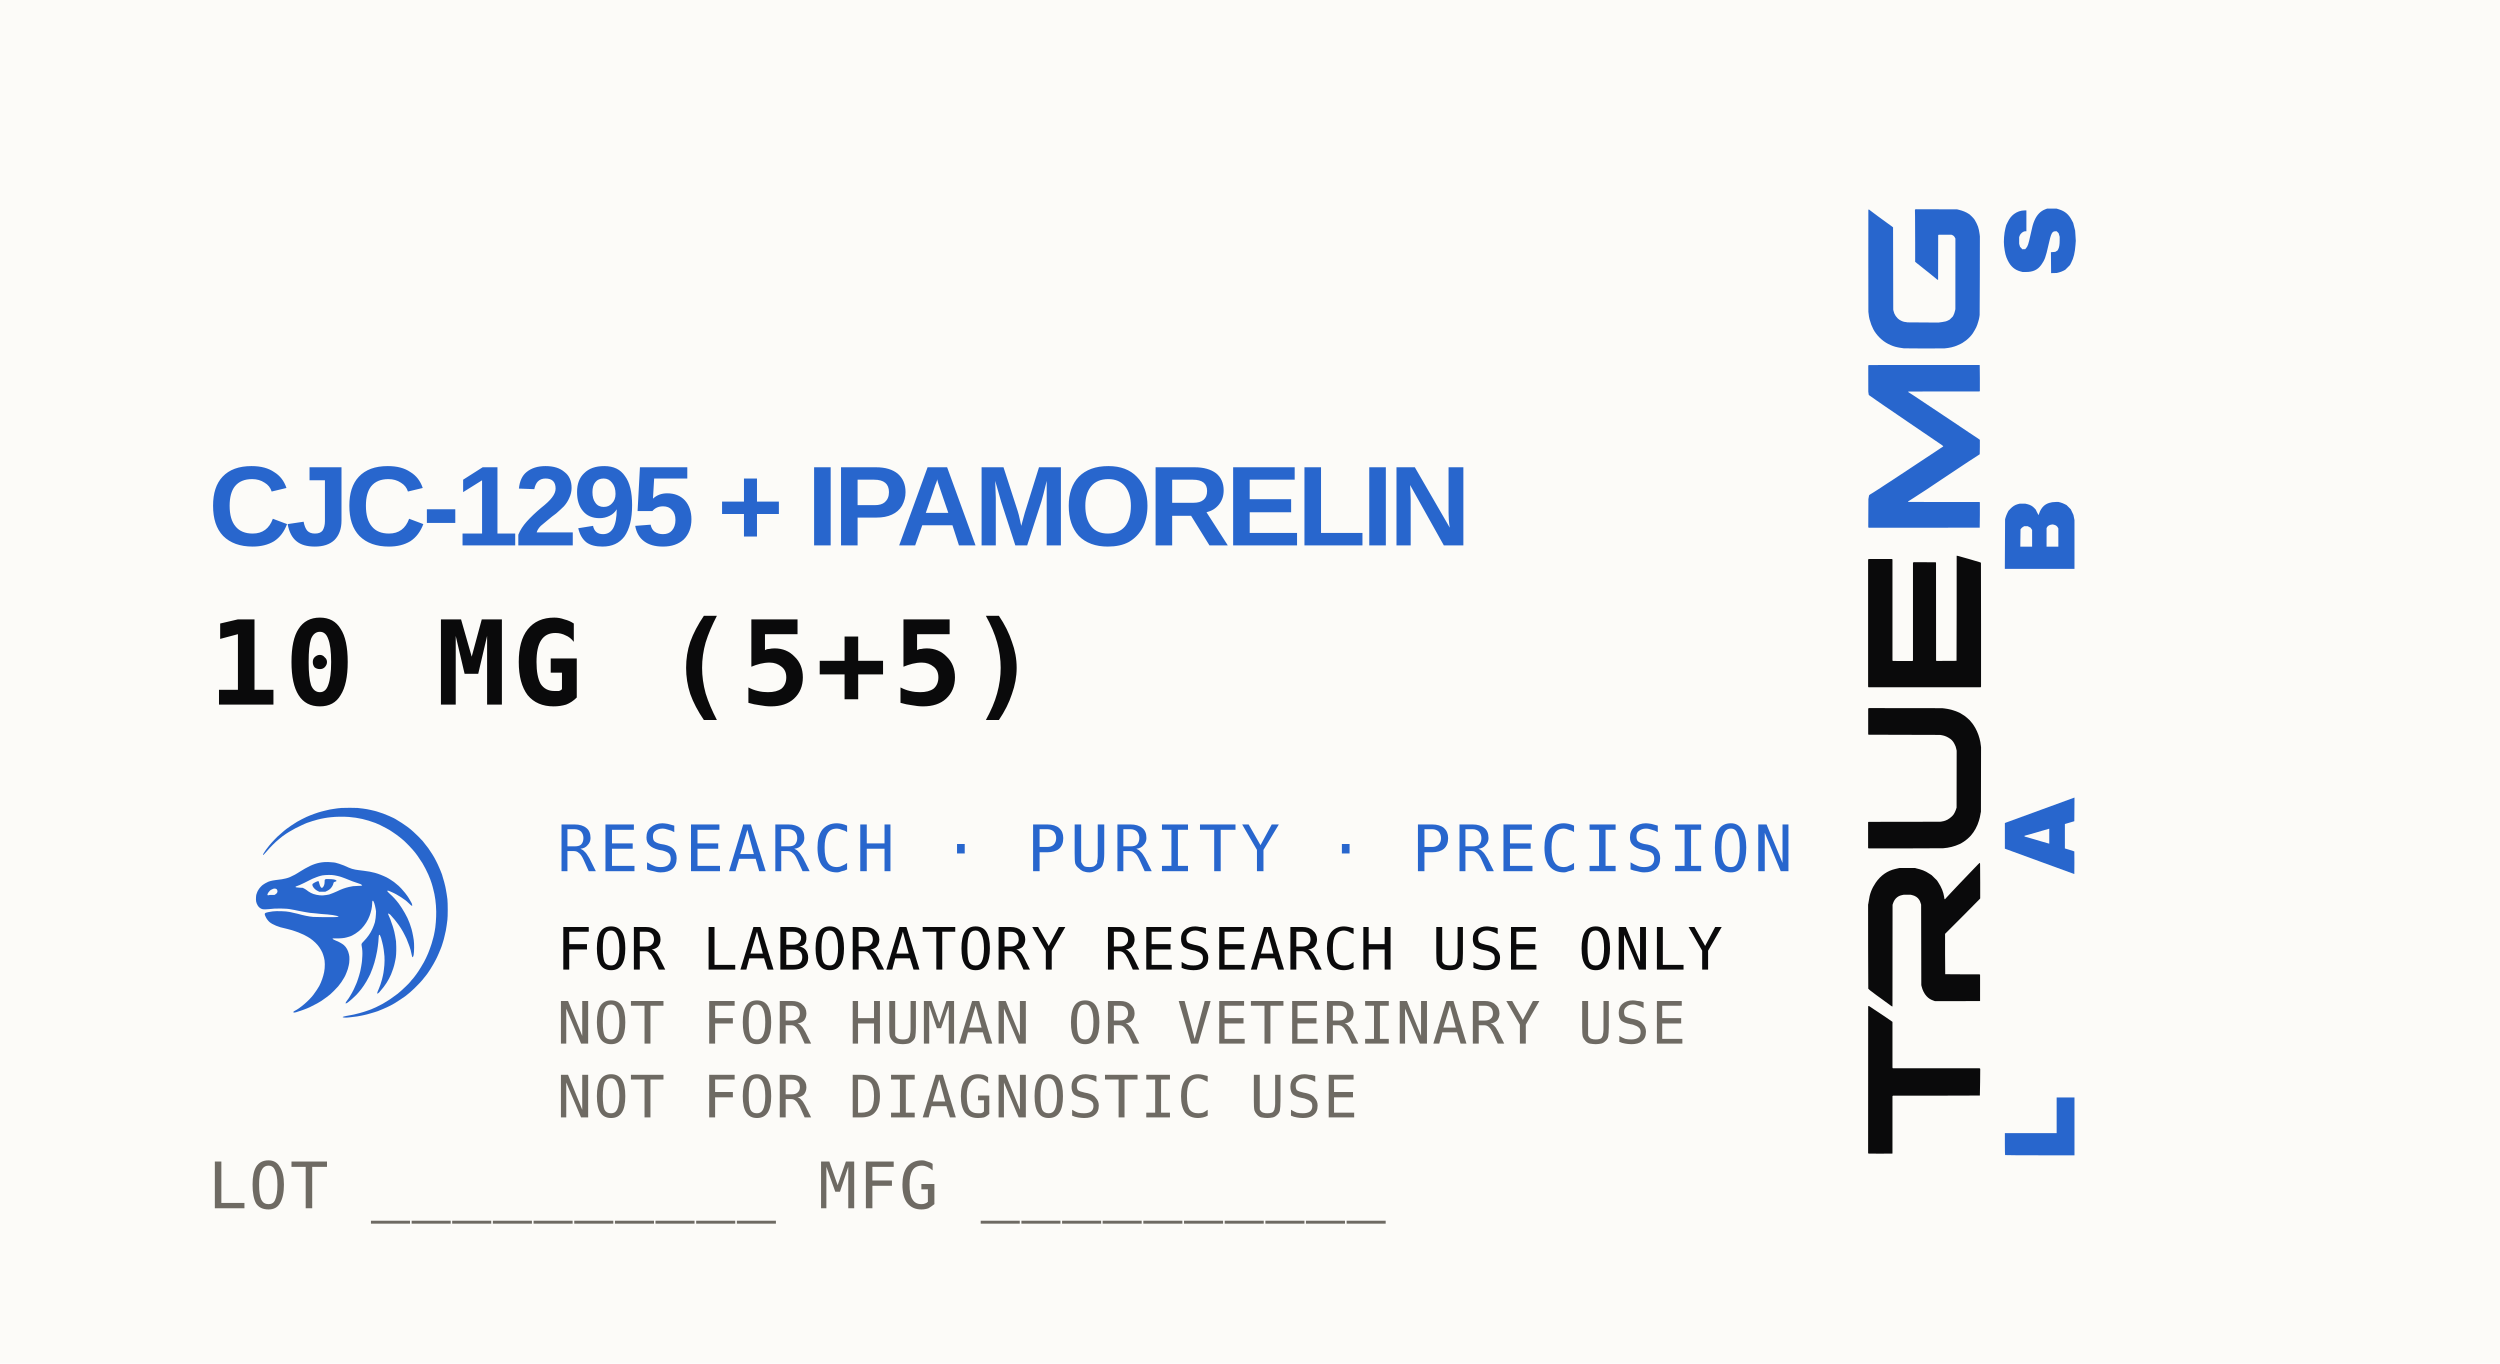
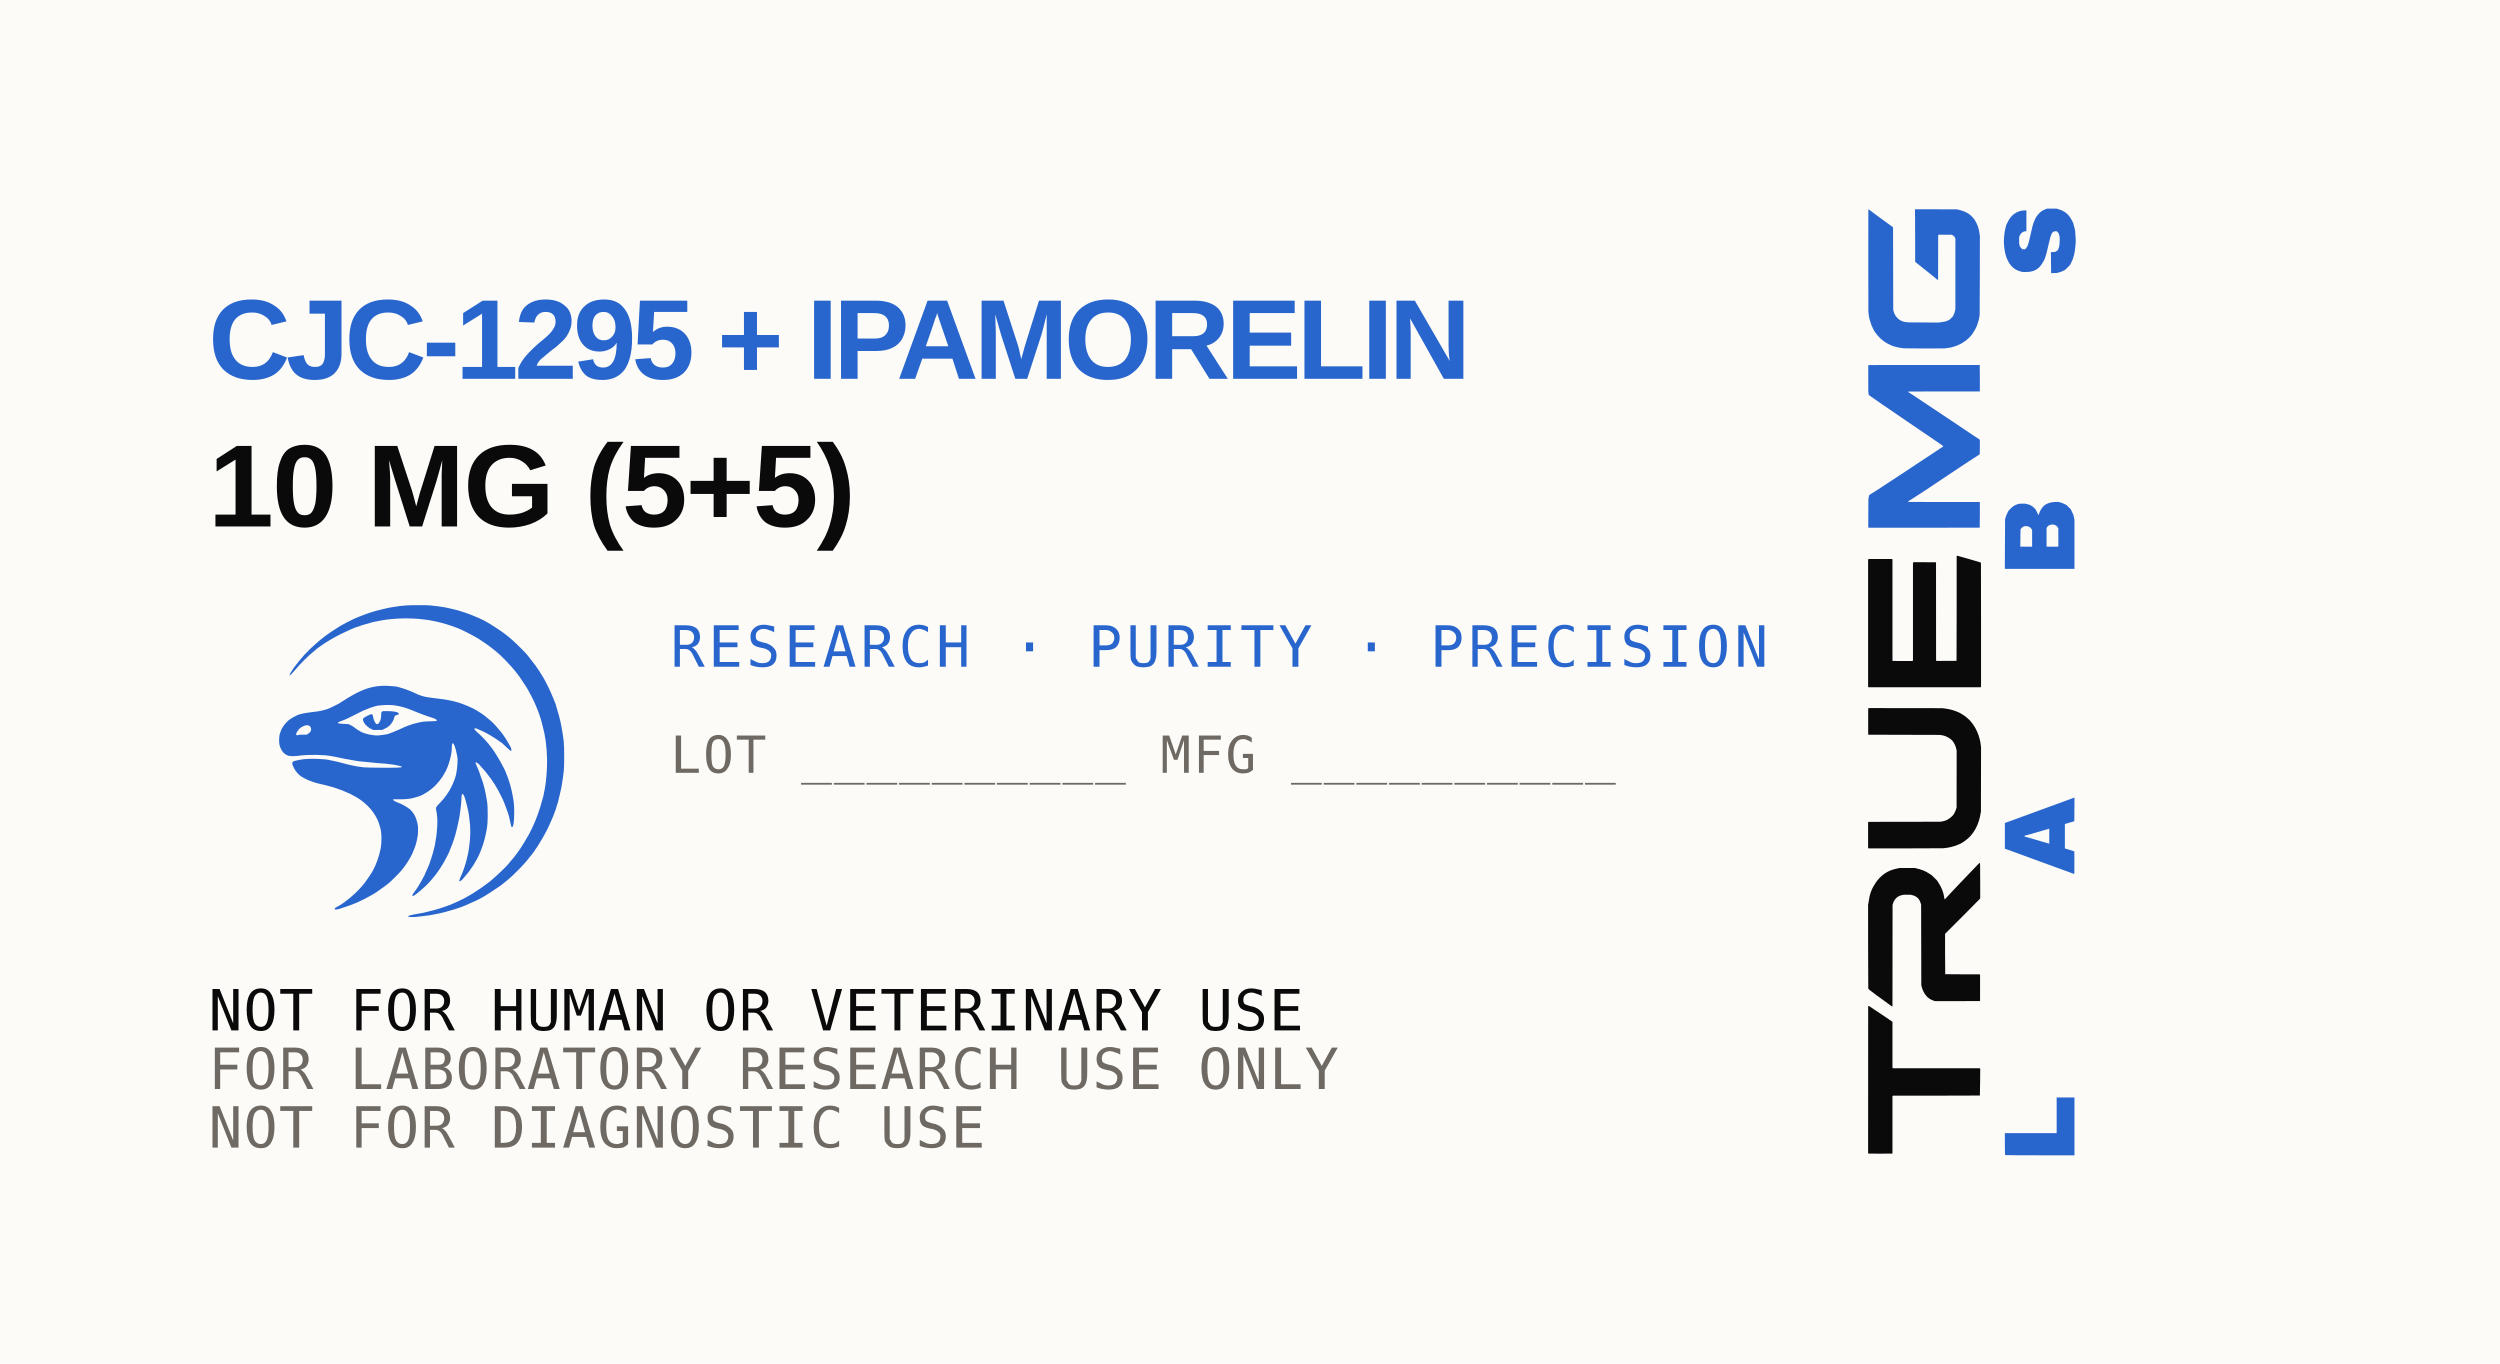
<svg xmlns="http://www.w3.org/2000/svg" width="66.0mm" height="36.0mm" viewBox="0 0 66.0 36.0">
  <rect x="0" y="0" width="66.0" height="36.0" fill="#FCFBF8" />
  <g transform="translate(49.30,30.50) rotate(-90) scale(0.004437)">
    <g transform="translate(0,681) scale(0.025,-0.025)" stroke="none">
      <g fill="#0A0A0B">
        <path d="M465 27020 l-58 -59 -15 -2770 c-8 -1524 0 -2802 18 -2841 l33 -70 6816 0 6815 0 61 -61 61 -61 -3 -10322 c-2 -5867 12 -10336 32 -10355 19 -18 1457 -45 3195 -61 l3160 -28 70 77 70 78 0 10325 0 10325 77 42 78 41 5439 0 5440 0 86 110 c125 160 843 1198 1065 1538 295 455 724 1099 1709 2569 l910 1356 -12 104 -12 103 -17488 9 -17488 9 -59 -58z" />
        <path d="M39653 27037 c-49 -18 -221 -200 -384 -405 -458 -576 -1855 -2468 -2161 -2925 -179 -268 -743 -1037 -1416 -1929 -166 -221 -278 -407 -266 -440 l22 -57 12086 -12 12086 -12 278 -88 c640 -203 1152 -536 1485 -965 307 -395 445 -712 569 -1304 l66 -320 0 -800 0 -800 -66 -300 c-181 -812 -569 -1408 -1152 -1768 -273 -168 -352 -202 -789 -341 l-351 -111 -9580 -21 -9580 -22 -300 -72 c-898 -215 -1753 -647 -2317 -1169 -555 -514 -833 -960 -1109 -1776 l-74 -220 -9 -5315 c-6 -2923 5 -5341 24 -5374 l33 -60 3113 -1 3113 0 48 65 47 66 6 4063 c3 2235 15 4080 27 4100 13 21 2011 36 4813 36 l4790 0 4138 -4134 c2275 -2274 4176 -4155 4224 -4180 l88 -46 3836 0 c2110 0 4003 12 4207 26 l369 26 19 50 c22 57 -449 537 -1427 1453 -693 648 -3219 3069 -3680 3525 -144 143 -513 492 -821 776 -307 284 -765 716 -1018 960 -460 444 -678 647 -1334 1239 l-350 316 13 64 12 65 180 30 c98 16 287 47 419 68 1108 179 2211 624 3280 1324 l560 366 620 626 620 626 263 400 c457 695 732 1203 890 1648 218 612 370 1114 408 1352 14 88 56 250 92 360 l67 200 0 1860 0 1860 -67 280 c-37 154 -105 451 -152 660 -425 1916 -1544 3522 -3281 4711 -1373 939 -2719 1447 -4380 1652 -176 22 -437 66 -580 99 l-260 59 -9960 -6 c-5478 -3 -9999 -20 -10047 -38z" />
        <path d="M73081 27003 l-41 -78 3 -8632 c2 -4748 18 -8831 36 -9073 101 -1383 432 -2698 970 -3860 66 -143 137 -296 156 -340 20 -44 107 -188 194 -320 88 -132 189 -294 225 -360 209 -379 985 -1283 1459 -1702 967 -852 2219 -1538 3517 -1926 650 -194 1101 -302 1480 -354 165 -23 381 -62 480 -87 l180 -46 7678 -14 7679 -14 341 41 c875 105 996 127 1782 328 1078 274 2363 850 3164 1418 90 64 252 177 360 252 187 130 549 429 780 644 172 160 902 995 1009 1154 55 80 204 315 333 521 129 206 275 440 325 520 50 80 106 181 125 225 20 44 83 188 142 320 184 414 294 707 421 1120 67 220 148 481 179 580 32 99 77 306 101 460 24 154 62 337 84 406 22 69 70 384 107 700 l66 574 11 8700 12 8700 -51 100 -50 100 -3067 0 -3067 0 -52 -52 -52 -52 -24 -8508 -24 -8508 -44 -260 c-110 -664 -270 -1122 -588 -1684 -416 -734 -817 -1122 -1520 -1473 -547 -273 -643 -308 -1159 -424 l-449 -100 -6776 10 -6776 11 -200 71 c-110 39 -290 99 -400 133 -249 78 -763 334 -1012 503 -573 388 -1285 1345 -1482 1993 -23 77 -72 239 -109 360 -36 121 -85 364 -108 540 l-41 320 -14 8515 -13 8515 -45 55 -46 55 -3073 0 -3074 0 -42 -77z" />
        <path d="M111470 27037 l-70 -41 0 -13357 0 -13356 77 -42 78 -41 14699 0 c8085 0 14727 11 14761 23 73 29 147 254 589 1797 45 154 107 361 140 460 63 190 147 481 240 830 105 394 171 630 288 1030 333 1138 450 1584 428 1620 l-25 40 -12447 1 c-6847 0 -12469 14 -12496 31 l-47 30 -13 2367 -12 2367 52 52 52 52 11644 8 11643 7 44 44 44 44 13 2601 14 2601 -64 97 -64 98 -11636 0 -11636 0 -65 65 -65 65 9 2319 10 2320 55 55 56 56 12035 0 12036 0 42 77 41 78 0 2733 0 2734 -61 88 -61 87 -15129 1 -15129 0 -70 -41z" />
      </g>
      <g fill="#2866CD">
        <path d="M149428 26991 l-69 -51 0 -13193 c0 -7256 10 -13210 23 -13230 14 -22 1228 -37 3012 -37 l2990 0 48 48 48 48 0 8485 c0 4667 11 8496 24 8510 51 51 137 -27 250 -225 101 -177 300 -490 866 -1360 66 -102 354 -541 640 -976 286 -435 601 -923 700 -1084 99 -162 321 -503 493 -760 172 -256 505 -753 740 -1103 235 -350 445 -663 467 -695 22 -31 510 -762 1084 -1623 574 -861 1170 -1754 1324 -1985 154 -231 405 -609 558 -840 153 -231 503 -754 776 -1163 274 -408 516 -772 538 -808 22 -36 195 -296 384 -577 189 -282 556 -836 816 -1232 1081 -1646 1205 -1838 1541 -2380 75 -121 155 -233 178 -249 22 -17 800 -30 1727 -30 l1686 -1 119 135 c65 75 217 295 338 490 237 384 977 1507 1354 2055 228 331 2457 3644 2617 3889 44 67 699 1051 1456 2187 757 1135 1423 2135 1480 2222 180 274 1884 2825 1961 2936 156 223 1269 1899 1393 2098 72 114 250 393 396 620 l265 412 64 -13 65 -12 10 -8456 10 -8455 45 -54 45 -54 3045 1 c1675 0 3068 15 3097 33 l52 33 3 9997 c2 5498 1 11430 -2 13183 l-5 3187 -64 64 -64 64 -3106 -3 -3106 -4 -378 -57 -379 -56 -90 -91 c-86 -86 -510 -688 -1208 -1715 -174 -255 -384 -561 -468 -680 -84 -119 -276 -396 -427 -616 -151 -220 -458 -665 -682 -990 -1061 -1535 -1504 -2184 -2993 -4392 -102 -151 -291 -424 -420 -606 -395 -558 -1826 -2658 -2692 -3952 -243 -363 -534 -795 -646 -960 -362 -533 -933 -1370 -1216 -1780 -151 -220 -481 -706 -734 -1080 -645 -958 -666 -976 -803 -710 -42 83 -173 285 -290 450 -117 165 -304 439 -414 609 -110 170 -319 485 -464 700 -262 388 -699 1050 -1710 2591 -288 440 -580 881 -649 980 -69 99 -254 378 -411 620 -158 242 -361 548 -451 680 -281 410 -2516 3790 -2639 3990 -64 104 -235 365 -380 580 -145 214 -333 498 -417 630 -84 132 -354 546 -599 920 -245 374 -615 940 -823 1259 -207 318 -435 660 -505 760 -71 99 -211 316 -313 481 -101 165 -291 462 -420 660 -130 198 -296 457 -368 575 -72 117 -167 271 -211 341 -44 69 -139 228 -212 352 -169 288 -192 306 -474 358 -129 23 -333 61 -454 84 l-220 41 -3341 16 -3341 15 -70 -51z" />
        <path d="M200748 27015 c-12 -12 -199 -36 -415 -54 -432 -34 -1041 -135 -1353 -224 -1056 -300 -1666 -529 -2360 -890 -1428 -741 -2792 -2118 -3512 -3547 -409 -812 -663 -1509 -787 -2160 -25 -132 -70 -357 -100 -500 -79 -379 -135 -742 -162 -1060 -43 -494 -55 -9253 -14 -9700 56 -610 149 -1204 259 -1660 102 -419 325 -1132 377 -1200 16 -22 80 -166 140 -320 130 -331 384 -846 530 -1076 305 -481 394 -610 605 -874 491 -615 1084 -1182 1642 -1570 290 -202 1442 -860 1505 -860 28 0 101 -26 164 -59 200 -104 621 -251 1093 -383 253 -70 546 -153 651 -184 105 -31 330 -75 500 -97 170 -23 390 -53 489 -68 99 -14 4347 -33 9440 -40 l9260 -14 540 64 c656 78 1322 222 1791 386 457 161 1227 540 1629 803 397 259 1101 959 1378 1369 420 622 746 1395 972 2303 l125 500 14 4945 15 4946 -71 71 -71 71 -1581 -27 c-870 -14 -3652 -26 -6184 -26 l-4603 0 -358 -430 c-730 -878 -909 -1102 -1673 -2099 -240 -314 -558 -715 -706 -891 -148 -176 -383 -466 -523 -644 -337 -431 -699 -871 -887 -1081 -88 -98 -148 -202 -140 -243 l14 -72 5305 -10 5304 -10 53 -64 53 -63 2 -1507 2 -1506 -91 -224 c-110 -274 -304 -474 -603 -623 l-226 -113 -8400 4 -8400 4 -320 70 c-469 102 -882 246 -1179 409 l-261 145 -360 364 -361 364 -139 260 c-255 475 -361 834 -439 1480 -25 209 -65 499 -88 643 l-43 264 25 3744 25 3744 40 105 c22 58 40 190 41 293 1 337 223 944 505 1380 483 748 1297 1294 2194 1474 l240 48 9794 23 9795 22 117 140 c64 77 166 212 225 299 139 203 491 691 749 1038 529 712 1029 1396 1202 1646 106 153 235 331 287 397 354 447 648 839 1069 1427 120 168 302 408 403 532 l184 226 -13 87 -12 88 -12145 8 c-6680 5 -12155 -1 -12167 -13z" />
      </g>
    </g>
    <g transform="translate(0,811.8) scale(2.00071)">
      <g transform="translate(0,214) scale(0.025,-0.025)" fill="#2866CD" stroke="none">
        <path d="M108180 8534 c-883 -105 -1223 -191 -1720 -433 -723 -354 -1137 -832 -1320 -1524 l-62 -237 -3 -388 c-4 -854 255 -1416 851 -1840 580 -413 916 -536 2354 -856 1425 -317 1640 -428 1640 -841 l0 -141 -113 -114 -114 -113 -214 -63 -214 -64 -425 0 c-504 0 -844 55 -1052 172 l-152 85 -83 134 -83 134 -20 258 -21 258 -1245 -10 -1244 -11 9 -334 9 -334 66 -266 c36 -146 121 -374 189 -506 l125 -240 281 -282 281 -281 281 -146 c560 -291 1154 -435 2099 -509 l500 -39 606 38 606 39 461 117 462 116 312 163 c696 362 1073 805 1299 1525 l94 299 -2 560 -2 560 -94 240 c-217 556 -654 973 -1318 1259 -413 178 -717 261 -1834 501 -954 205 -1224 295 -1434 476 l-146 126 -4 173 -5 172 146 134 147 134 173 52 173 51 400 1 400 1 151 -53 c299 -106 549 -418 549 -685 l0 -122 1240 0 1240 0 0 232 c0 429 -157 880 -432 1244 -232 306 -531 541 -948 745 l-360 176 -388 100 c-588 151 -1538 223 -2092 157z" />
        <path d="M27 8413 c-15 -14 -27 -1877 -27 -4140 l0 -4113 3440 0 3440 0 0 1060 0 1060 -2120 0 -2120 0 0 3080 0 3080 -1293 0 c-712 0 -1306 -12 -1320 -27z" />
        <path d="M36449 8370 c-16 -38 -696 -1897 -1510 -4130 l-1482 -4060 1338 -11 c735 -5 1345 -2 1355 8 10 10 94 267 186 571 l167 552 1453 0 1453 0 166 -560 166 -560 1408 -11 1408 -10 -54 150 c-226 634 -2882 7899 -2925 8001 l-54 130 -1523 0 -1524 0 -28 -70z m1733 -2892 c92 -340 278 -981 413 -1425 135 -444 245 -826 245 -850 l0 -43 -880 0 -880 0 0 35 c0 20 118 428 261 908 144 480 325 1099 402 1375 77 276 150 534 162 574 12 40 41 66 65 58 l43 -14 169 -618z" />
        <path d="M69760 4303 l0 -4143 2902 0 2901 0 309 62 308 62 334 158 333 158 252 251 251 252 125 248 c69 137 153 351 185 477 l60 229 -1 321 c-1 601 -160 1085 -470 1430 -201 224 -556 447 -848 535 -133 40 -241 82 -241 95 0 12 146 91 325 175 l324 152 189 177 c231 216 381 483 460 821 l61 257 0 322 1 321 -62 239 c-83 323 -270 621 -559 892 l-241 226 -260 128 c-143 71 -368 160 -499 198 l-239 69 -2950 15 -2950 15 0 -4142z m4807 2197 c59 -44 145 -145 190 -225 l83 -146 0 -196 0 -196 -90 -178 -90 -178 -136 -91 -136 -90 -994 0 -994 0 0 702 0 702 1030 -12 1030 -12 107 -80z m151 -3079 c149 -77 276 -287 306 -506 l24 -176 -47 -179 c-53 -196 -161 -336 -329 -424 l-108 -56 -1082 0 -1082 0 0 700 0 700 1102 0 1102 0 114 -59z" />
      </g>
    </g>
  </g>
-   <text x="5.5" y="14.40" font-family="Archivo Black, Archivo, Helvetica Neue, Arial, sans-serif" font-weight="900" font-size="3.00" letter-spacing="-0.12" fill="#2866CD">CJC-1295 + IPAMORELIN</text>
-   <text x="5.5" y="18.60" font-family="IBM Plex Mono, SF Mono, Menlo, monospace" font-weight="600" font-size="3.10" letter-spacing="0.14" fill="#0A0A0B">10 MG (5+5)</text>
-   <g transform="translate(5.500,20.400) scale(0.004625)">
+   <text x="5.5" y="10.00" font-family="Archivo Black, Archivo, Helvetica Neue, Arial, sans-serif" font-weight="900" font-size="3.00" letter-spacing="-0.12" fill="#2866CD">CJC-1295 + IPAMORELIN</text>
+   <text x="5.5" y="13.90" font-family="Archivo Black, Archivo, Helvetica Neue, Arial, sans-serif" font-weight="900" font-size="3.10" letter-spacing="-0.04" fill="#0A0A0B">10 MG (5+5)</text>
+   <g transform="translate(5.500,14.600) scale(0.006875)">
    <g transform="translate(0,1600) scale(0.025,-0.025)" fill="#2866CD" stroke="none">
      <path d="M30400 55957 c-297 -16 -720 -59 -940 -94 -220 -35 -598 -91 -840 -124 -768 -105 -982 -149 -2060 -419 -187 -47 -520 -130 -740 -184 -821 -204 -2477 -801 -3440 -1242 -528 -241 -1624 -809 -2100 -1086 -590 -345 -2063 -1335 -2434 -1636 -184 -150 -429 -344 -546 -432 -225 -171 -418 -340 -1592 -1400 -171 -154 -354 -346 -408 -427 -53 -81 -151 -178 -217 -217 -65 -39 -332 -323 -591 -631 -260 -307 -536 -632 -615 -722 -79 -90 -204 -252 -278 -361 -74 -110 -192 -263 -262 -340 -114 -126 -263 -343 -696 -1013 -216 -334 -206 -561 14 -319 54 61 220 236 368 390 148 154 351 382 453 506 583 717 1913 2044 2524 2520 187 146 376 305 420 354 124 139 986 773 1403 1033 152 95 430 269 617 387 719 454 2073 1166 2860 1505 308 133 603 269 657 303 136 88 871 359 1323 488 209 60 422 131 472 159 51 28 280 93 509 144 229 52 529 139 668 194 138 54 485 138 771 186 286 48 664 121 840 162 176 41 500 94 720 119 220 24 553 61 740 82 1195 135 2877 157 4140 55 2107 -171 3829 -563 6000 -1368 547 -203 1543 -682 2440 -1172 805 -441 925 -512 1273 -757 172 -121 406 -279 520 -351 314 -199 918 -640 1261 -920 168 -138 414 -333 546 -433 671 -512 2476 -2380 3072 -3178 171 -230 399 -535 507 -678 203 -270 597 -862 1144 -1720 301 -472 1075 -1973 1331 -2582 244 -582 288 -689 440 -1078 157 -402 526 -1548 526 -1634 0 -25 63 -271 139 -546 425 -1525 659 -3281 692 -5200 24 -1413 -143 -3550 -352 -4500 -43 -198 -116 -563 -160 -812 -45 -249 -115 -537 -156 -640 -40 -103 -95 -296 -122 -428 -70 -351 -400 -1420 -556 -1800 -45 -110 -126 -335 -179 -500 -303 -935 -1266 -2951 -1690 -3540 -48 -66 -136 -217 -195 -335 -59 -118 -223 -384 -363 -590 -141 -206 -291 -442 -333 -525 -80 -157 -865 -1223 -1119 -1521 -80 -93 -265 -302 -411 -463 -146 -160 -293 -345 -327 -409 -114 -218 -2195 -2185 -2830 -2676 -482 -373 -1297 -962 -1638 -1185 -187 -123 -392 -257 -455 -299 -933 -620 -1772 -1089 -2765 -1547 -1211 -558 -1273 -583 -2220 -892 -165 -54 -462 -153 -659 -220 -404 -137 -1597 -460 -1841 -499 -88 -14 -268 -60 -400 -101 -132 -42 -497 -113 -811 -159 -315 -46 -711 -117 -880 -159 -170 -41 -410 -95 -534 -119 -231 -46 -397 -133 -347 -183 95 -94 798 -124 1312 -56 165 22 480 57 700 78 872 82 1752 214 2260 340 209 52 470 107 580 122 229 33 1212 293 1670 443 170 56 494 152 720 213 225 62 554 167 730 234 812 310 1131 440 1222 499 54 35 216 108 361 162 314 117 1446 662 1757 846 121 71 355 207 520 301 366 210 1934 1241 2396 1576 184 134 481 371 660 526 178 155 414 350 524 433 303 227 1686 1577 2220 2165 530 584 702 788 1026 1220 124 165 288 365 363 445 76 80 195 237 265 348 69 111 214 324 322 474 107 150 267 390 356 533 591 958 912 1505 1022 1741 70 149 190 374 268 501 77 128 192 355 255 505 63 150 272 615 464 1033 191 418 388 895 437 1060 48 165 128 376 176 469 47 93 114 299 147 457 34 159 105 389 159 511 54 123 134 394 178 603 44 209 133 578 197 820 205 766 368 1607 466 2396 53 420 127 980 164 1244 103 719 104 3773 2 4678 -40 351 -80 651 -89 666 -10 15 -53 304 -97 642 -44 338 -123 794 -176 1014 -53 220 -110 499 -126 620 -35 263 -450 1784 -595 2180 -56 154 -103 326 -103 383 -1 57 -46 192 -102 300 -55 108 -130 296 -165 417 -36 121 -106 301 -157 400 -51 99 -137 297 -190 440 -127 339 -665 1495 -792 1700 -54 88 -134 241 -177 340 -180 415 -1143 1960 -1598 2567 -399 531 -784 1023 -1271 1625 -285 353 -1603 1669 -2131 2128 -215 187 -483 422 -594 522 -112 101 -303 252 -424 337 -121 85 -274 203 -340 262 -268 241 -2259 1538 -2760 1799 -154 81 -352 185 -440 232 -251 134 -937 448 -980 448 -21 0 -151 53 -289 119 -523 248 -1616 649 -2243 823 -194 54 -383 113 -420 133 -38 19 -212 65 -388 103 -176 37 -574 130 -885 205 -311 75 -689 154 -840 175 -151 22 -572 84 -935 139 -363 54 -912 118 -1220 141 -624 46 -2827 46 -3660 -1z" />
      <path d="M26520 43595 c-1503 -101 -2804 -534 -4460 -1485 -714 -409 -983 -571 -1100 -661 -55 -43 -163 -110 -240 -149 -77 -40 -201 -119 -276 -176 -252 -192 -912 -540 -1832 -966 -362 -168 -1371 -434 -1832 -483 -220 -24 -849 -105 -1397 -181 -1084 -151 -1615 -302 -2108 -598 -124 -75 -244 -136 -267 -136 -23 0 -123 -62 -222 -138 -99 -75 -243 -170 -319 -210 -194 -101 -835 -791 -958 -1032 -57 -110 -148 -261 -204 -335 -55 -74 -113 -191 -127 -260 -15 -69 -77 -242 -139 -385 -93 -215 -119 -350 -150 -780 -62 -878 26 -1314 388 -1935 234 -401 636 -717 1052 -828 273 -73 1001 -73 1501 0 1439 208 4011 182 5050 -52 99 -22 459 -87 800 -145 341 -57 728 -138 860 -179 132 -41 510 -114 840 -162 330 -47 780 -129 1000 -181 220 -51 607 -113 860 -136 253 -24 865 -80 1360 -124 495 -45 981 -98 1080 -118 99 -20 306 -37 460 -38 354 -3 1780 -140 2269 -220 561 -91 1231 -246 1282 -297 107 -107 -50 -145 -708 -168 -1005 -37 -4364 -9 -5019 41 -919 71 -2277 343 -3524 706 -295 86 -642 164 -1920 435 -801 170 -2892 235 -3833 119 -689 -85 -1433 -246 -1627 -352 -142 -77 -161 -105 -172 -254 -7 -100 14 -219 54 -296 36 -70 115 -247 175 -392 132 -321 525 -849 832 -1119 668 -585 2172 -1205 3551 -1464 184 -34 412 -90 507 -124 95 -34 263 -78 373 -99 481 -89 2334 -717 2607 -883 70 -43 250 -120 400 -172 244 -83 464 -195 1313 -665 764 -423 1614 -1125 2248 -1858 531 -613 1106 -1620 1268 -2220 39 -143 124 -429 189 -636 240 -761 257 -2233 37 -3317 -217 -1075 -632 -2255 -1116 -3173 -229 -434 -819 -1321 -1340 -2014 -1001 -1331 -3082 -3113 -4317 -3698 -201 -95 -291 -207 -251 -311 40 -104 505 -42 935 126 201 79 390 143 420 143 30 0 161 38 291 85 130 47 425 153 656 235 1057 378 1752 700 3120 1446 773 421 1073 619 2200 1450 708 522 898 688 1617 1407 888 889 1167 1215 1709 1992 459 658 952 1543 1074 1925 28 88 87 232 131 320 162 320 426 1184 487 1588 34 226 81 482 105 568 24 86 47 446 51 800 5 574 -6 700 -108 1164 -196 892 -591 1610 -1163 2111 -348 305 -1330 854 -1763 986 -288 88 -828 392 -822 463 7 83 242 104 886 80 867 -32 1816 58 2336 222 198 62 469 141 603 175 749 190 2014 1010 2759 1788 834 871 1481 1889 1872 2948 371 1003 586 2015 587 2767 0 510 43 700 159 700 169 0 460 -829 623 -1780 l107 -620 -22 -660 c-20 -592 -86 -1119 -231 -1831 -41 -202 -387 -1161 -474 -1316 -22 -40 -93 -192 -157 -337 -367 -838 -1079 -1848 -1882 -2673 -599 -615 -608 -633 -509 -1135 146 -744 192 -1447 147 -2272 -48 -871 -109 -1582 -139 -1632 -12 -18 -67 -361 -124 -762 -56 -401 -146 -867 -198 -1036 -53 -168 -107 -378 -122 -466 -14 -88 -78 -322 -141 -520 -64 -198 -160 -504 -214 -680 -152 -499 -411 -1216 -459 -1274 -24 -29 -90 -177 -147 -329 -57 -152 -145 -349 -195 -437 -51 -88 -122 -250 -158 -360 -36 -110 -119 -281 -185 -380 -66 -99 -120 -197 -120 -218 0 -20 -72 -160 -160 -310 -88 -149 -235 -402 -327 -562 -315 -549 -487 -810 -761 -1157 -516 -654 -501 -911 32 -556 404 269 1699 1403 2036 1782 132 149 367 412 523 584 778 860 1696 2237 2305 3457 131 264 289 579 351 700 62 121 141 322 177 448 36 125 128 358 204 519 77 160 140 315 140 345 0 29 52 183 115 341 392 980 975 3467 1107 4727 32 308 86 767 118 1020 33 253 61 649 62 880 5 962 253 961 558 -3 94 -296 211 -735 261 -977 49 -242 135 -611 191 -820 55 -209 121 -587 145 -840 25 -253 62 -559 82 -680 172 -1013 156 -2619 -38 -3940 -42 -286 -88 -619 -102 -740 -14 -121 -76 -427 -137 -680 -61 -253 -150 -622 -197 -820 -127 -538 -590 -1900 -721 -2122 -39 -66 -146 -312 -238 -546 -153 -393 -176 -552 -79 -552 54 0 393 237 393 275 0 17 149 195 331 395 955 1050 1835 2420 2383 3710 337 792 716 1965 832 2574 36 190 109 535 161 766 162 707 225 1653 199 3000 -22 1204 -30 1285 -245 2420 -174 915 -259 1298 -325 1453 -34 81 -78 246 -98 366 -20 121 -90 346 -154 500 -65 155 -172 452 -238 661 -219 697 -371 1096 -590 1549 -225 468 -255 587 -158 625 60 23 542 -311 542 -375 0 -18 167 -210 371 -426 204 -216 424 -465 490 -553 65 -88 227 -295 361 -460 806 -1000 1475 -2061 2055 -3260 159 -330 307 -633 329 -674 87 -161 473 -1149 536 -1371 37 -129 117 -352 179 -495 130 -300 330 -1063 443 -1694 78 -431 162 -666 238 -666 74 0 192 250 233 495 136 809 151 2549 29 3405 -164 1155 -478 2567 -677 3046 -53 129 -120 333 -147 454 -28 121 -91 301 -140 400 -49 99 -112 252 -139 340 -263 842 -1447 2937 -2313 4092 -647 863 -1321 1593 -2113 2292 -380 335 -559 564 -507 649 35 57 368 -4 513 -94 72 -44 234 -116 359 -159 125 -43 285 -113 354 -156 69 -43 225 -117 346 -164 193 -76 779 -416 1600 -929 143 -89 368 -246 500 -349 132 -103 324 -236 427 -295 103 -59 226 -156 273 -217 47 -60 209 -209 361 -330 151 -121 341 -298 423 -393 147 -172 412 -367 500 -367 65 0 11 374 -86 593 -41 95 -200 374 -352 620 -152 246 -308 510 -346 587 -75 150 -584 868 -818 1153 -619 756 -1136 1324 -1463 1607 -910 786 -1306 1090 -1806 1385 -172 102 -385 235 -473 295 -208 143 -717 397 -1153 577 -191 79 -504 209 -697 289 -192 80 -485 187 -650 238 -165 50 -453 139 -640 196 -545 168 -1843 407 -2580 476 -374 34 -869 97 -1100 139 -231 41 -582 94 -780 116 -361 41 -1191 293 -1520 460 -595 303 -1597 706 -2220 892 -828 248 -1011 292 -1227 295 -114 1 -339 19 -500 39 -451 57 -1085 72 -1593 38z m1750 -2955 c603 -47 1755 -303 2219 -493 182 -75 385 -148 451 -164 66 -15 237 -80 380 -143 809 -358 2387 -945 3079 -1146 331 -96 539 -198 665 -324 l62 -61 -65 -65 c-53 -53 -213 -68 -952 -89 -973 -28 -1196 -54 -1970 -230 -915 -207 -1807 -533 -2759 -1007 -349 -173 -1455 -617 -1800 -722 -198 -60 -1095 -189 -1477 -212 -768 -46 -2093 236 -2671 568 -510 292 -675 400 -952 621 -165 132 -444 309 -620 393 l-320 152 -722 36 c-406 19 -761 55 -810 82 -106 56 -115 157 -18 191 39 13 178 68 310 123 132 55 384 151 560 213 176 62 653 285 1060 495 407 211 947 483 1200 605 253 122 559 273 680 335 121 62 328 144 460 181 132 37 313 110 402 161 90 52 307 131 483 176 176 45 382 108 458 139 375 156 1784 254 2667 185z m-12741 -3188 c84 -49 157 -141 206 -259 153 -369 -11 -726 -452 -985 l-183 -108 -600 0 c-407 0 -628 -16 -687 -50 -118 -67 -232 -63 -294 11 -172 208 461 1091 900 1255 118 44 284 119 368 165 187 103 540 89 742 -29z" />
      <path d="M26687 39620 l-119 -100 -18 -470 c-17 -409 -36 -512 -147 -790 -197 -494 -466 -674 -672 -450 -159 174 -361 642 -408 950 -51 326 -114 458 -237 490 -131 34 -1056 -420 -1251 -615 -316 -316 318 -1235 1125 -1629 l379 -186 681 3 680 2 425 205 c315 151 495 269 691 452 333 312 649 831 725 1190 68 324 93 351 426 450 314 94 364 159 230 301 -178 190 -840 297 -1832 297 l-559 0 -119 -100z" />
    </g>
  </g>
-   <text x="14.70" y="23.00" font-family="IBM Plex Mono, SF Mono, Menlo, monospace" font-size="1.71" letter-spacing="0.1" fill="#2866CD">RESEARCH · PURITY · PRECISION</text>
-   <text x="14.70" y="25.60" font-family="IBM Plex Mono, SF Mono, Menlo, monospace" font-size="1.55" letter-spacing="0.03" fill="#0A0A0B">FOR LABORATORY RESEARCH USE ONLY</text>
-   <text x="14.70" y="27.55" font-family="IBM Plex Mono, SF Mono, Menlo, monospace" font-size="1.55" letter-spacing="0.03" fill="#6E6A63">NOT FOR HUMAN OR VETERINARY USE</text>
-   <text x="14.70" y="29.50" font-family="IBM Plex Mono, SF Mono, Menlo, monospace" font-size="1.55" letter-spacing="0.03" fill="#6E6A63">NOT FOR DIAGNOSTIC USE</text>
-   <text x="5.5" y="31.90" font-family="IBM Plex Mono, SF Mono, Menlo, monospace" font-size="1.70" letter-spacing="0.05" fill="#6E6A63">LOT __________   MFG __________</text>
+   <text x="17.70" y="17.60" font-family="IBM Plex Mono, SF Mono, Menlo, monospace" font-size="1.50" letter-spacing="0.1" fill="#2866CD">RESEARCH · PURITY · PRECISION</text>
+   <text x="17.70" y="20.40" font-family="IBM Plex Mono, SF Mono, Menlo, monospace" font-size="1.35" letter-spacing="0.05" fill="#6E6A63">LOT __________  MFG __________</text>
+   <text x="5.5" y="27.20" font-family="IBM Plex Mono, SF Mono, Menlo, monospace" font-size="1.50" letter-spacing="0.03" fill="#0A0A0B">NOT FOR HUMAN OR VETERINARY USE</text>
+   <text x="5.5" y="28.75" font-family="IBM Plex Mono, SF Mono, Menlo, monospace" font-size="1.50" letter-spacing="0.03" fill="#6E6A63">FOR LABORATORY RESEARCH USE ONLY</text>
+   <text x="5.5" y="30.30" font-family="IBM Plex Mono, SF Mono, Menlo, monospace" font-size="1.50" letter-spacing="0.03" fill="#6E6A63">NOT FOR DIAGNOSTIC USE</text>
</svg>
